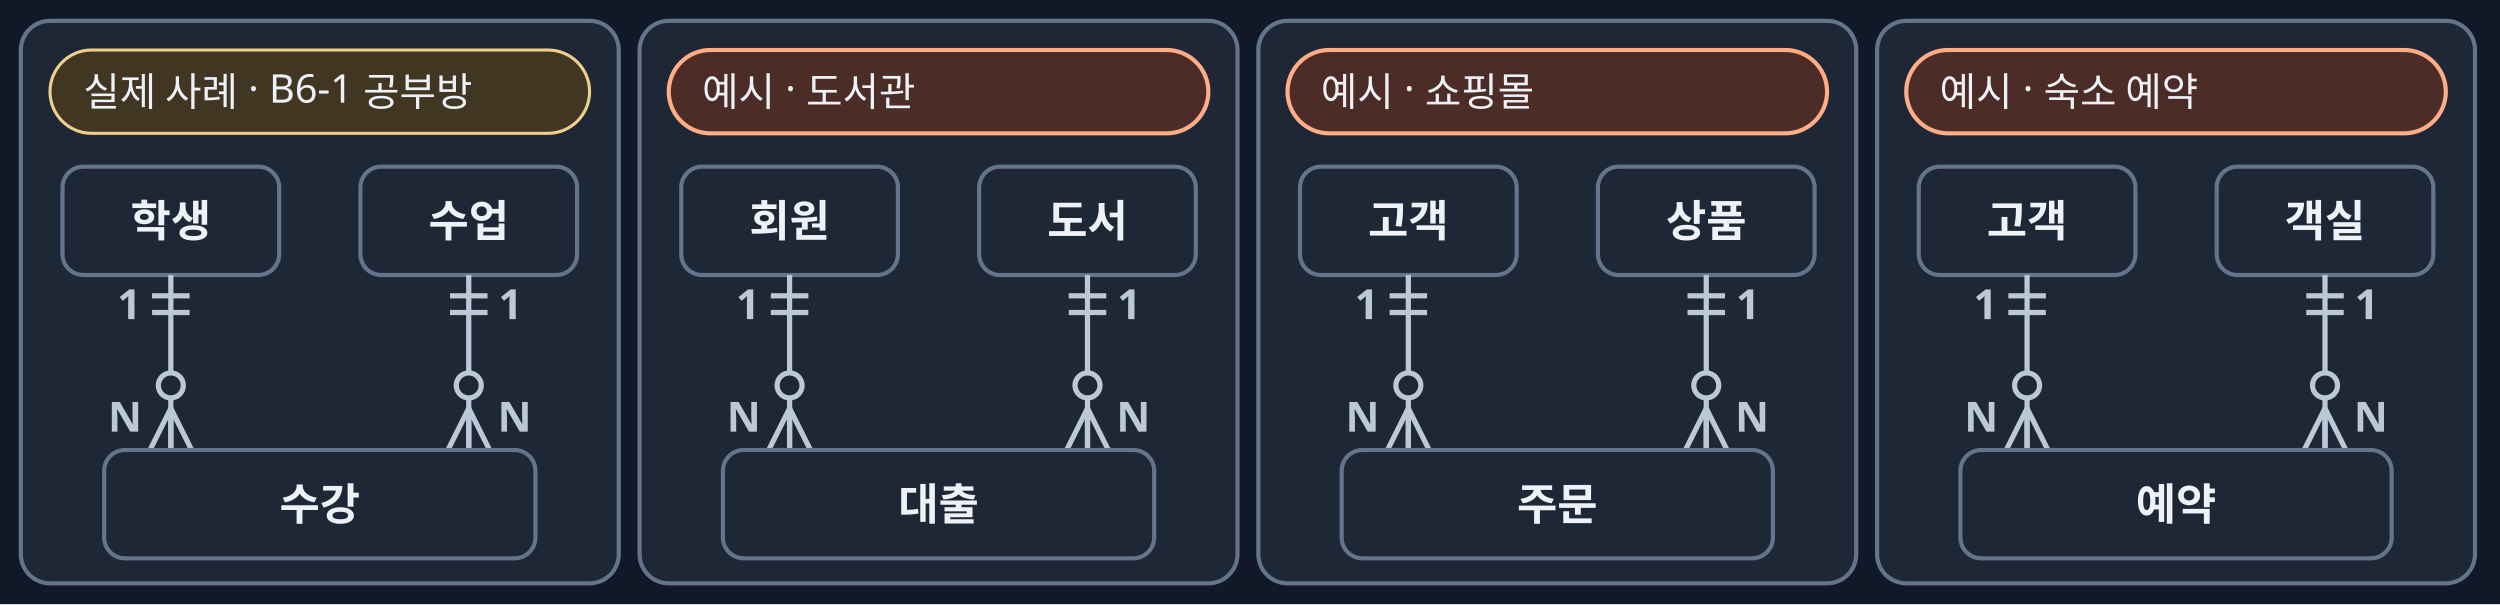
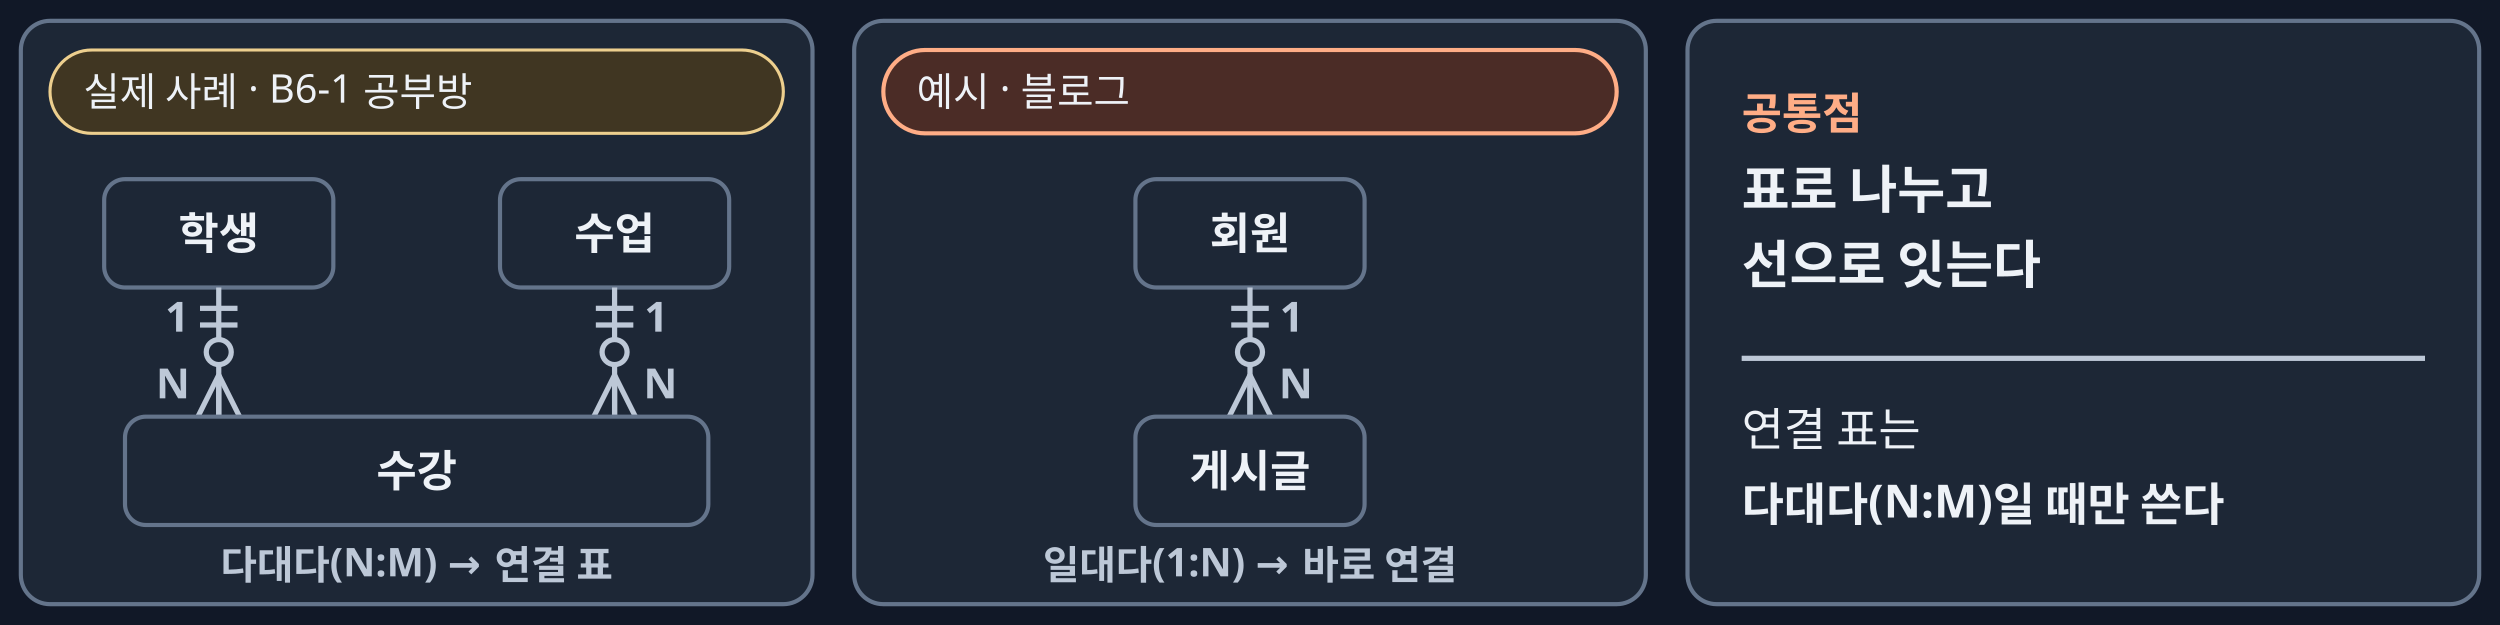
- <svg xmlns="http://www.w3.org/2000/svg" width="1200" height="290" viewBox="0 0 1200 290" data-state="all" data-states="all" font-family="'Pretendard Variable','Pretendard','Apple SD Gothic Neo','Noto Sans KR','Malgun Gothic',sans-serif" role="img" aria-label="B6-1 공부방의 학생·수업·수강처럼, 도서관의 회원·도서·대출, 쇼핑몰의 고객·상품·주문, 숙소의 고객·객실·예약도 두 표를 가운데 연결 표가 1대 N 관계로 잇는 같은 구조를 가진다. B6-1 외의 세 가지는 교육용 예시다.">
+ <svg xmlns="http://www.w3.org/2000/svg" width="1200" height="300" viewBox="0 0 1200 300" data-state="all" data-states="all" font-family="'Pretendard Variable','Pretendard','Apple SD Gothic Neo','Noto Sans KR','Malgun Gothic',sans-serif" role="img" aria-label="B6-1 공부방은 학생과 수업의 다대다 관계를 연결 표 수강으로 풀었다. 블로그 예시처럼 일대다 관계는 연결 표 없이 회원과 게시글을 바로 잇는다. 공통점은 표로 나누고 선으로 잇는 것이며, 연결 표는 다대다일 때만 쓴다.">
  <style>.b61s-bg{fill:var(--presentation-bg,#111827)}.b61s-box{fill:var(--presentation-panel,#1d2736);stroke:var(--presentation-line,#64748b);stroke-width:2}.b61s-cell{fill:var(--presentation-panel,#1d2736);stroke:var(--presentation-line,#64748b);stroke-width:1.5}.b61s-head{fill:var(--presentation-chip,#293549);stroke:var(--presentation-line,#64748b);stroke-width:1.5}.b61s-ink{fill:var(--presentation-ink,#eef2f7)}.b61s-muted{fill:var(--presentation-muted,#bdc8d7)}.b61s-b{font-weight:700}.b61s-rel{stroke:var(--presentation-muted,#bdc8d7);stroke-width:2.5;fill:none}.b61s-ring{fill:var(--presentation-panel,#1d2736);stroke:var(--presentation-muted,#bdc8d7);stroke-width:2.5}.b61s-pk{fill:var(--presentation-python-soft,#203957);stroke:var(--presentation-python,#9cc8ff);stroke-width:1.5}.b61s-pkt{fill:var(--presentation-python,#9cc8ff);font-weight:700}.b61s-fk{fill:var(--presentation-app-soft,#183f32);stroke:var(--presentation-app,#86dfb0);stroke-width:1.5}.b61s-fkt{fill:var(--presentation-app,#86dfb0);font-weight:700}.b61s-tag{fill:var(--presentation-accent-soft,#4b2c26);stroke:var(--presentation-accent,#ffad86);stroke-width:2}.b61s-real{fill:var(--presentation-real-soft,#403622);stroke:var(--presentation-real,#edcf8e);stroke-width:1.5}.b61s-realt{fill:var(--presentation-real,#edcf8e);font-weight:700}.b61s-acc{fill:var(--presentation-accent,#ffad86)}.b61s-mark{fill:none;stroke:var(--presentation-accent,#ffad86);stroke-width:3;stroke-dasharray:7 5}.b61s-ptr{fill:none;stroke:var(--presentation-accent,#ffad86);stroke-width:3;stroke-dasharray:9 6}.b61s-ptrhead{fill:var(--presentation-accent,#ffad86)}.b61s-num{fill:var(--presentation-accent,#ffad86)}.b61s-numt{fill:var(--presentation-bg,#111827);font-weight:700}.b61s-strike{stroke:var(--presentation-muted,#bdc8d7);stroke-width:2}svg[data-state="all"] .b61s-hide-all{display:none}svg[data-state="all"] .b61s-dim-all{opacity:.3}svg[data-state="all"] .b61s-hi-all .b61s-box{stroke:var(--presentation-accent,#ffad86);stroke-width:4}svg[data-state="all"] .b61s-hi-all .b61s-rel{stroke:var(--presentation-accent,#ffad86);stroke-width:5}svg[data-state="all"] .b61s-hi-all .b61s-ring{stroke:var(--presentation-accent,#ffad86);stroke-width:4}svg[data-state="all"] .b61s-rhi-all .b61s-col{fill:var(--presentation-accent,#ffad86);font-weight:700}</style>
-   <rect width="1200" height="290" class="b61s-bg" />
-   <rect x="10" y="10" width="287" height="270" rx="14" class="b61s-box" />
+   <rect width="1200" height="300" class="b61s-bg" />
+   <rect x="10" y="10" width="380" height="280" rx="14" class="b61s-box" />
  <g class="">
-     <rect x="24" y="24" width="259" height="40" rx="20.0" class="b61s-real" />
+     <rect x="24" y="24" width="352" height="40" rx="20.0" class="b61s-real" />
    <text x="40" y="50.84" font-size="19" text-anchor="start" class="b61s-ink">실제 사례 · B6-1 공부방</text>
  </g>
-   <rect x="30" y="80" width="104" height="52" rx="10" class="b61s-box" />
-   <text x="82" y="113.56" font-size="21" text-anchor="middle" class="b61s-ink b61s-b">학생</text>
+   <text x="200" y="278" font-size="19" text-anchor="middle" class="b61s-muted b61s-b">다대다(N:M) → 연결 표</text>
+   <rect x="50" y="86" width="110" height="52" rx="10" class="b61s-box" />
+   <text x="105" y="119.56" font-size="21" text-anchor="middle" class="b61s-ink b61s-b">학생</text>
  <g class="">
-     <path d="M82 132 L82 216" class="b61s-rel" />
-     <path d="M73 142 L91 142" class="b61s-rel" />
-     <path d="M73 150 L91 150" class="b61s-rel" />
-     <path d="M82 196 L92 216" class="b61s-rel" />
-     <path d="M82 196 L82 216" class="b61s-rel" />
-     <path d="M82 196 L72 216" class="b61s-rel" />
-     <circle cx="82" cy="185" r="6" class="b61s-ring" />
-     <text x="62" y="153.2" font-size="20" text-anchor="middle" class="b61s-muted b61s-b">1</text>
-     <text x="60" y="207.2" font-size="20" text-anchor="middle" class="b61s-muted b61s-b">N</text>
+     <path d="M105 138 L105 200" class="b61s-rel" />
+     <path d="M96 148 L114 148" class="b61s-rel" />
+     <path d="M96 156 L114 156" class="b61s-rel" />
+     <path d="M105 180 L115 200" class="b61s-rel" />
+     <path d="M105 180 L105 200" class="b61s-rel" />
+     <path d="M105 180 L95 200" class="b61s-rel" />
+     <circle cx="105" cy="169" r="6" class="b61s-ring" />
+     <text x="85" y="159.2" font-size="20" text-anchor="middle" class="b61s-muted b61s-b">1</text>
+     <text x="83" y="191.2" font-size="20" text-anchor="middle" class="b61s-muted b61s-b">N</text>
  </g>
-   <rect x="173" y="80" width="104" height="52" rx="10" class="b61s-box" />
-   <text x="225" y="113.56" font-size="21" text-anchor="middle" class="b61s-ink b61s-b">수업</text>
+   <rect x="240" y="86" width="110" height="52" rx="10" class="b61s-box" />
+   <text x="295" y="119.56" font-size="21" text-anchor="middle" class="b61s-ink b61s-b">수업</text>
  <g class="">
-     <path d="M225 132 L225 216" class="b61s-rel" />
-     <path d="M216 142 L234 142" class="b61s-rel" />
-     <path d="M216 150 L234 150" class="b61s-rel" />
-     <path d="M225 196 L235 216" class="b61s-rel" />
-     <path d="M225 196 L225 216" class="b61s-rel" />
-     <path d="M225 196 L215 216" class="b61s-rel" />
-     <circle cx="225" cy="185" r="6" class="b61s-ring" />
-     <text x="245" y="153.2" font-size="20" text-anchor="middle" class="b61s-muted b61s-b">1</text>
-     <text x="247" y="207.2" font-size="20" text-anchor="middle" class="b61s-muted b61s-b">N</text>
+     <path d="M295 138 L295 200" class="b61s-rel" />
+     <path d="M286 148 L304 148" class="b61s-rel" />
+     <path d="M286 156 L304 156" class="b61s-rel" />
+     <path d="M295 180 L305 200" class="b61s-rel" />
+     <path d="M295 180 L295 200" class="b61s-rel" />
+     <path d="M295 180 L285 200" class="b61s-rel" />
+     <circle cx="295" cy="169" r="6" class="b61s-ring" />
+     <text x="315" y="159.2" font-size="20" text-anchor="middle" class="b61s-muted b61s-b">1</text>
+     <text x="317" y="191.2" font-size="20" text-anchor="middle" class="b61s-muted b61s-b">N</text>
  </g>
-   <rect x="50" y="216" width="207" height="52" rx="10" class="b61s-box" />
-   <text x="153.5" y="249.56" font-size="21" text-anchor="middle" class="b61s-ink b61s-b">수강</text>
-   <rect x="307" y="10" width="287" height="270" rx="14" class="b61s-box" />
+   <rect x="60" y="200" width="280" height="52" rx="10" class="b61s-box" />
+   <text x="200" y="233.56" font-size="21" text-anchor="middle" class="b61s-ink b61s-b">수강</text>
+   <rect x="410" y="10" width="380" height="280" rx="14" class="b61s-box" />
  <g class="">
-     <rect x="321" y="24" width="259" height="40" rx="20.0" class="b61s-tag" />
-     <text x="337" y="50.84" font-size="19" text-anchor="start" class="b61s-ink">예시 · 도서관</text>
+     <rect x="424" y="24" width="352" height="40" rx="20.0" class="b61s-tag" />
+     <text x="440" y="50.84" font-size="19" text-anchor="start" class="b61s-ink">예시 · 블로그</text>
  </g>
-   <rect x="327" y="80" width="104" height="52" rx="10" class="b61s-box" />
-   <text x="379" y="113.56" font-size="21" text-anchor="middle" class="b61s-ink b61s-b">회원</text>
+   <text x="600" y="278" font-size="19" text-anchor="middle" class="b61s-muted b61s-b">일대다(1:N) → 바로 연결</text>
+   <rect x="545" y="86" width="110" height="52" rx="10" class="b61s-box" />
+   <text x="600" y="119.56" font-size="21" text-anchor="middle" class="b61s-ink b61s-b">회원</text>
  <g class="">
-     <path d="M379 132 L379 216" class="b61s-rel" />
-     <path d="M370 142 L388 142" class="b61s-rel" />
-     <path d="M370 150 L388 150" class="b61s-rel" />
-     <path d="M379 196 L389 216" class="b61s-rel" />
-     <path d="M379 196 L379 216" class="b61s-rel" />
-     <path d="M379 196 L369 216" class="b61s-rel" />
-     <circle cx="379" cy="185" r="6" class="b61s-ring" />
-     <text x="359" y="153.2" font-size="20" text-anchor="middle" class="b61s-muted b61s-b">1</text>
-     <text x="357" y="207.2" font-size="20" text-anchor="middle" class="b61s-muted b61s-b">N</text>
+     <path d="M600 138 L600 200" class="b61s-rel" />
+     <path d="M591 148 L609 148" class="b61s-rel" />
+     <path d="M591 156 L609 156" class="b61s-rel" />
+     <path d="M600 180 L610 200" class="b61s-rel" />
+     <path d="M600 180 L600 200" class="b61s-rel" />
+     <path d="M600 180 L590 200" class="b61s-rel" />
+     <circle cx="600" cy="169" r="6" class="b61s-ring" />
+     <text x="620" y="159.2" font-size="20" text-anchor="middle" class="b61s-muted b61s-b">1</text>
+     <text x="622" y="191.2" font-size="20" text-anchor="middle" class="b61s-muted b61s-b">N</text>
  </g>
-   <rect x="470" y="80" width="104" height="52" rx="10" class="b61s-box" />
-   <text x="522" y="113.56" font-size="21" text-anchor="middle" class="b61s-ink b61s-b">도서</text>
-   <g class="">
-     <path d="M522 132 L522 216" class="b61s-rel" />
-     <path d="M513 142 L531 142" class="b61s-rel" />
-     <path d="M513 150 L531 150" class="b61s-rel" />
-     <path d="M522 196 L532 216" class="b61s-rel" />
-     <path d="M522 196 L522 216" class="b61s-rel" />
-     <path d="M522 196 L512 216" class="b61s-rel" />
-     <circle cx="522" cy="185" r="6" class="b61s-ring" />
-     <text x="542" y="153.2" font-size="20" text-anchor="middle" class="b61s-muted b61s-b">1</text>
-     <text x="544" y="207.2" font-size="20" text-anchor="middle" class="b61s-muted b61s-b">N</text>
-   </g>
-   <rect x="347" y="216" width="207" height="52" rx="10" class="b61s-box" />
-   <text x="450.5" y="249.56" font-size="21" text-anchor="middle" class="b61s-ink b61s-b">대출</text>
-   <rect x="604" y="10" width="287" height="270" rx="14" class="b61s-box" />
-   <g class="">
-     <rect x="618" y="24" width="259" height="40" rx="20.0" class="b61s-tag" />
-     <text x="634" y="50.84" font-size="19" text-anchor="start" class="b61s-ink">예시 · 쇼핑몰</text>
-   </g>
-   <rect x="624" y="80" width="104" height="52" rx="10" class="b61s-box" />
-   <text x="676" y="113.56" font-size="21" text-anchor="middle" class="b61s-ink b61s-b">고객</text>
-   <g class="">
-     <path d="M676 132 L676 216" class="b61s-rel" />
-     <path d="M667 142 L685 142" class="b61s-rel" />
-     <path d="M667 150 L685 150" class="b61s-rel" />
-     <path d="M676 196 L686 216" class="b61s-rel" />
-     <path d="M676 196 L676 216" class="b61s-rel" />
-     <path d="M676 196 L666 216" class="b61s-rel" />
-     <circle cx="676" cy="185" r="6" class="b61s-ring" />
-     <text x="656" y="153.2" font-size="20" text-anchor="middle" class="b61s-muted b61s-b">1</text>
-     <text x="654" y="207.2" font-size="20" text-anchor="middle" class="b61s-muted b61s-b">N</text>
-   </g>
-   <rect x="767" y="80" width="104" height="52" rx="10" class="b61s-box" />
-   <text x="819" y="113.56" font-size="21" text-anchor="middle" class="b61s-ink b61s-b">상품</text>
-   <g class="">
-     <path d="M819 132 L819 216" class="b61s-rel" />
-     <path d="M810 142 L828 142" class="b61s-rel" />
-     <path d="M810 150 L828 150" class="b61s-rel" />
-     <path d="M819 196 L829 216" class="b61s-rel" />
-     <path d="M819 196 L819 216" class="b61s-rel" />
-     <path d="M819 196 L809 216" class="b61s-rel" />
-     <circle cx="819" cy="185" r="6" class="b61s-ring" />
-     <text x="839" y="153.2" font-size="20" text-anchor="middle" class="b61s-muted b61s-b">1</text>
-     <text x="841" y="207.2" font-size="20" text-anchor="middle" class="b61s-muted b61s-b">N</text>
-   </g>
-   <rect x="644" y="216" width="207" height="52" rx="10" class="b61s-box" />
-   <text x="747.5" y="249.56" font-size="21" text-anchor="middle" class="b61s-ink b61s-b">주문</text>
-   <rect x="901" y="10" width="287" height="270" rx="14" class="b61s-box" />
-   <g class="">
-     <rect x="915" y="24" width="259" height="40" rx="20.0" class="b61s-tag" />
-     <text x="931" y="50.84" font-size="19" text-anchor="start" class="b61s-ink">예시 · 숙소 예약</text>
-   </g>
-   <rect x="921" y="80" width="104" height="52" rx="10" class="b61s-box" />
-   <text x="973" y="113.56" font-size="21" text-anchor="middle" class="b61s-ink b61s-b">고객</text>
-   <g class="">
-     <path d="M973 132 L973 216" class="b61s-rel" />
-     <path d="M964 142 L982 142" class="b61s-rel" />
-     <path d="M964 150 L982 150" class="b61s-rel" />
-     <path d="M973 196 L983 216" class="b61s-rel" />
-     <path d="M973 196 L973 216" class="b61s-rel" />
-     <path d="M973 196 L963 216" class="b61s-rel" />
-     <circle cx="973" cy="185" r="6" class="b61s-ring" />
-     <text x="953" y="153.2" font-size="20" text-anchor="middle" class="b61s-muted b61s-b">1</text>
-     <text x="951" y="207.2" font-size="20" text-anchor="middle" class="b61s-muted b61s-b">N</text>
-   </g>
-   <rect x="1064" y="80" width="104" height="52" rx="10" class="b61s-box" />
-   <text x="1116" y="113.56" font-size="21" text-anchor="middle" class="b61s-ink b61s-b">객실</text>
-   <g class="">
-     <path d="M1116 132 L1116 216" class="b61s-rel" />
-     <path d="M1107 142 L1125 142" class="b61s-rel" />
-     <path d="M1107 150 L1125 150" class="b61s-rel" />
-     <path d="M1116 196 L1126 216" class="b61s-rel" />
-     <path d="M1116 196 L1116 216" class="b61s-rel" />
-     <path d="M1116 196 L1106 216" class="b61s-rel" />
-     <circle cx="1116" cy="185" r="6" class="b61s-ring" />
-     <text x="1136" y="153.2" font-size="20" text-anchor="middle" class="b61s-muted b61s-b">1</text>
-     <text x="1138" y="207.2" font-size="20" text-anchor="middle" class="b61s-muted b61s-b">N</text>
-   </g>
-   <rect x="941" y="216" width="207" height="52" rx="10" class="b61s-box" />
-   <text x="1044.5" y="249.56" font-size="21" text-anchor="middle" class="b61s-ink b61s-b">예약</text>
+   <rect x="545" y="200" width="110" height="52" rx="10" class="b61s-box" />
+   <text x="600" y="233.56" font-size="21" text-anchor="middle" class="b61s-ink b61s-b">게시글</text>
+   <rect x="810" y="10" width="380" height="280" rx="14" class="b61s-box" />
+   <text x="836" y="62" font-size="21" text-anchor="start" class="b61s-acc b61s-b">공통점</text>
+   <text x="836" y="100" font-size="25" text-anchor="start" class="b61s-ink b61s-b">표로 나누고</text>
+   <text x="836" y="136" font-size="25" text-anchor="start" class="b61s-ink b61s-b">선으로 잇는다</text>
+   <path d="M836 172 L1164 172" class="b61s-rel" />
+   <text x="836" y="214" font-size="22" text-anchor="start" class="b61s-ink">연결 표는</text>
+   <text x="836" y="250" font-size="22" text-anchor="start" class="b61s-ink b61s-b">다대다(N:M)일 때만 쓴다</text>
</svg>
